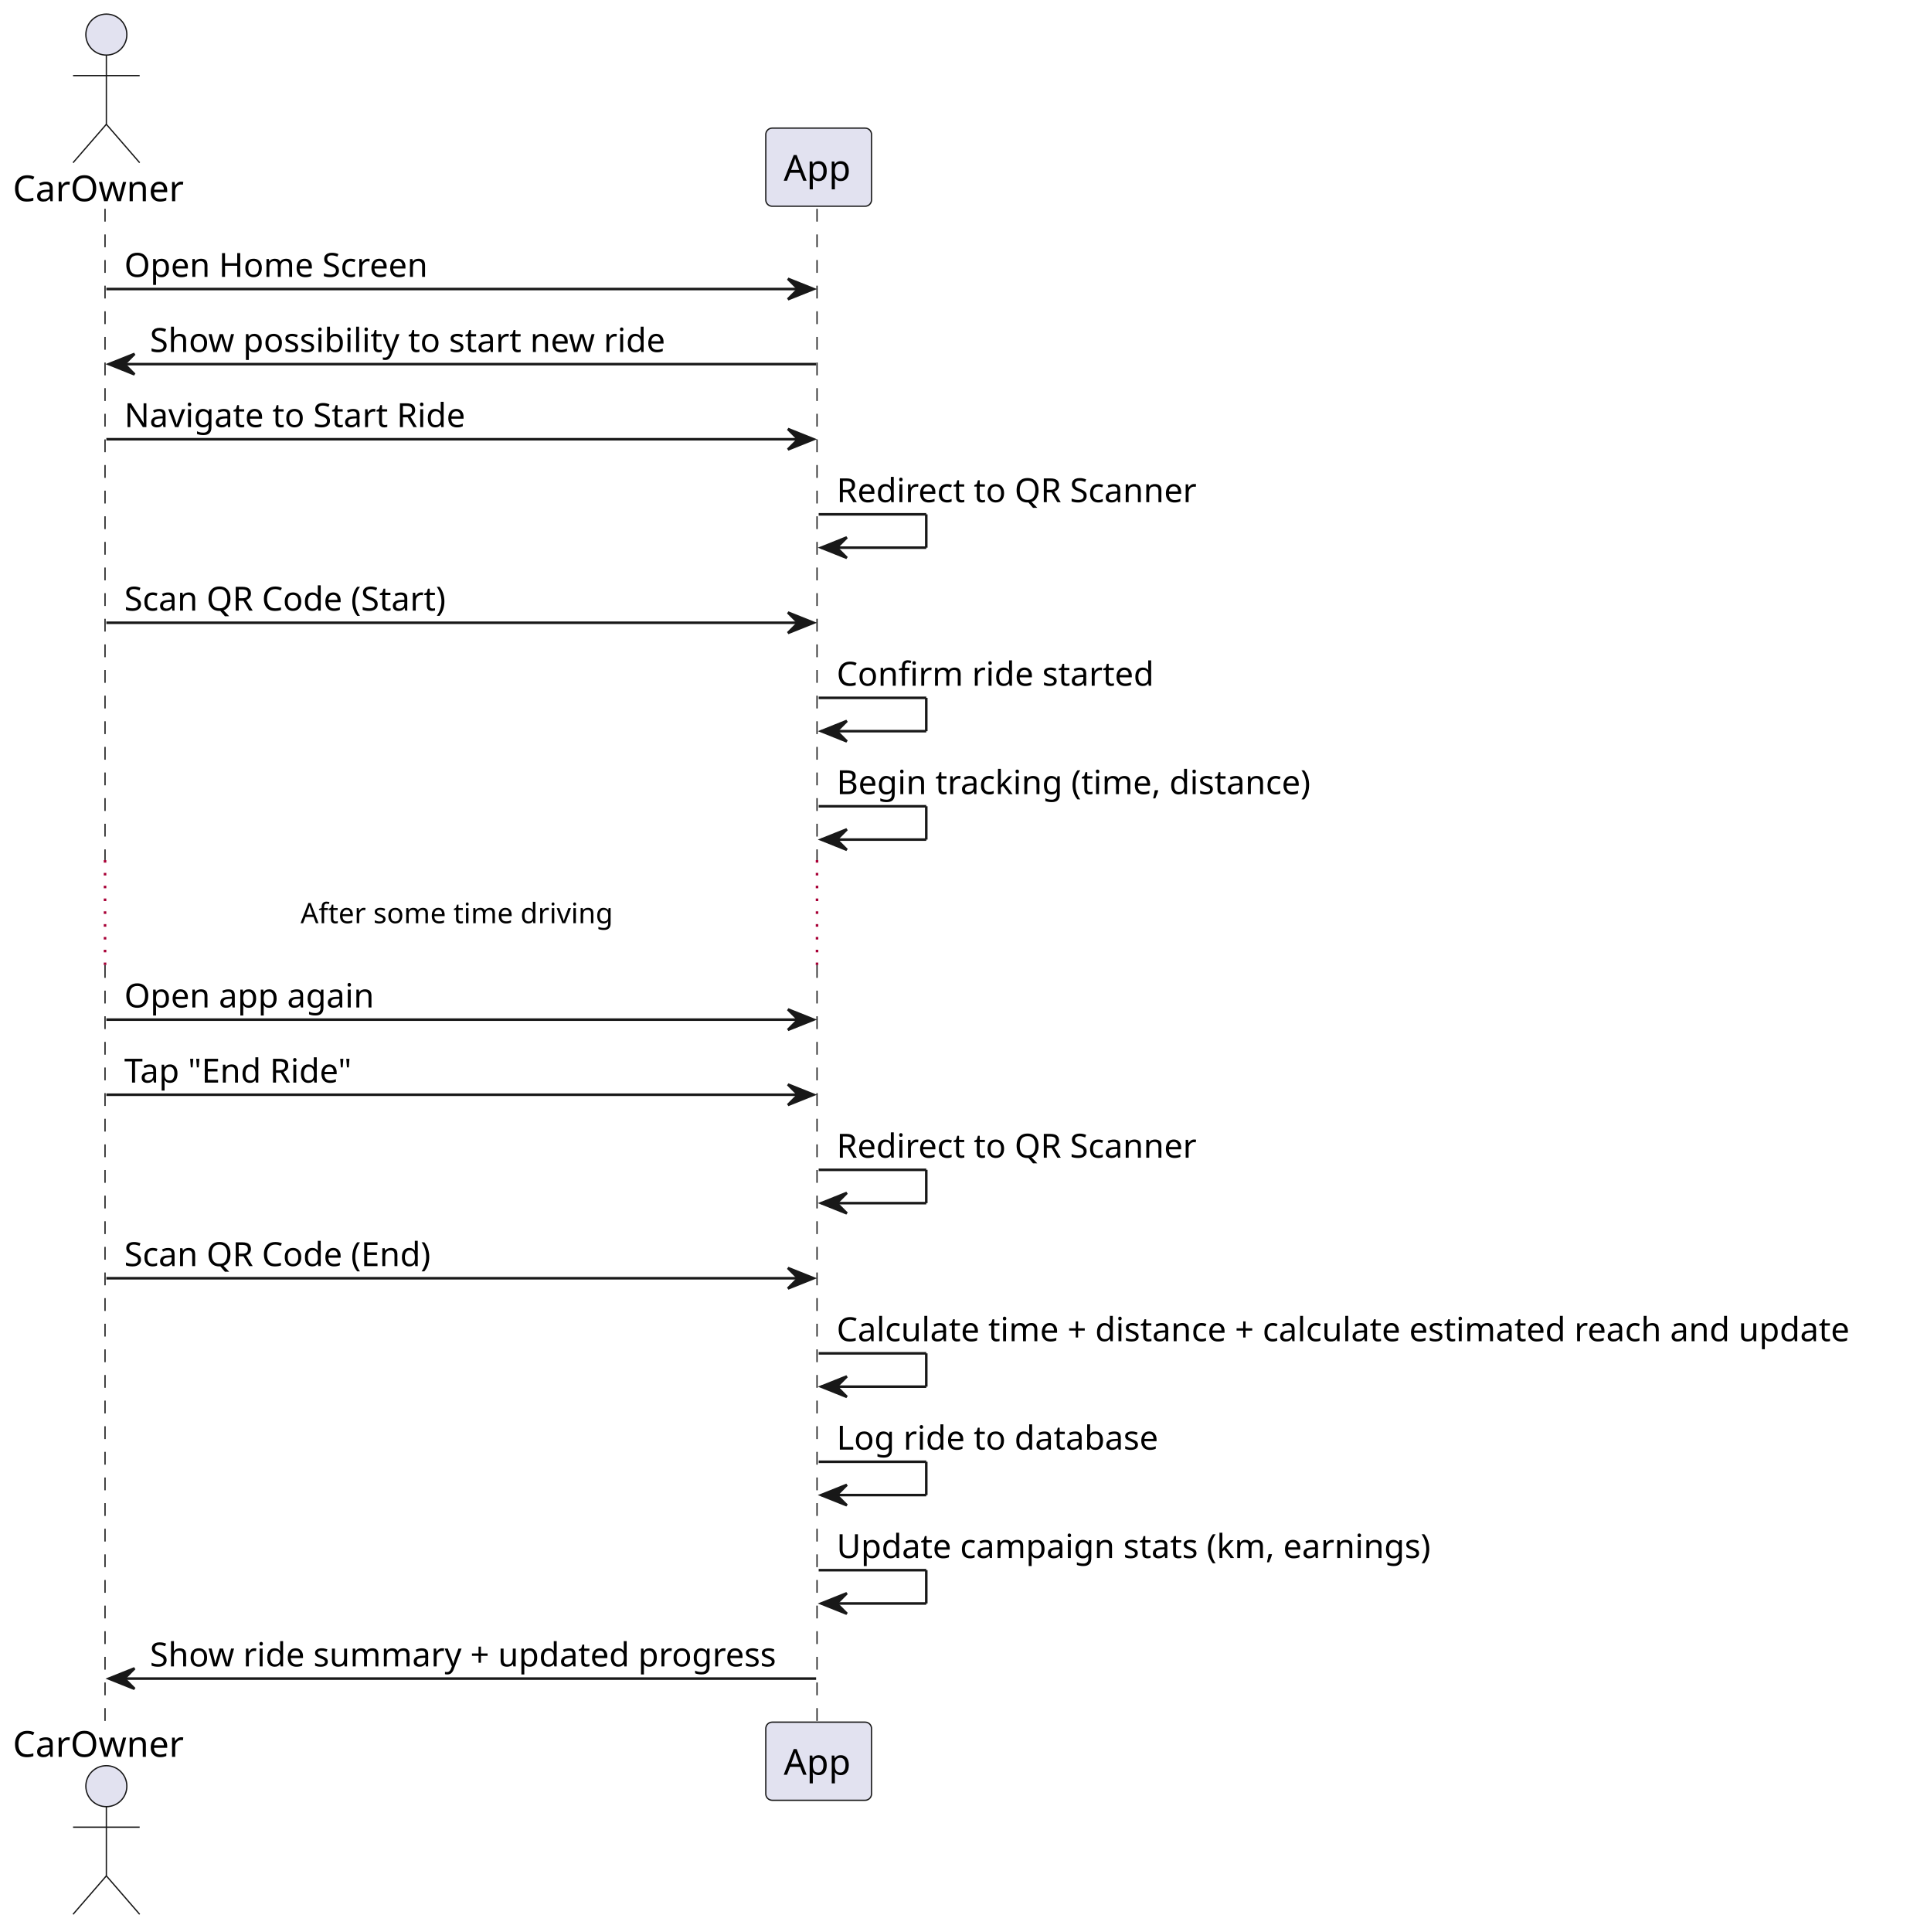
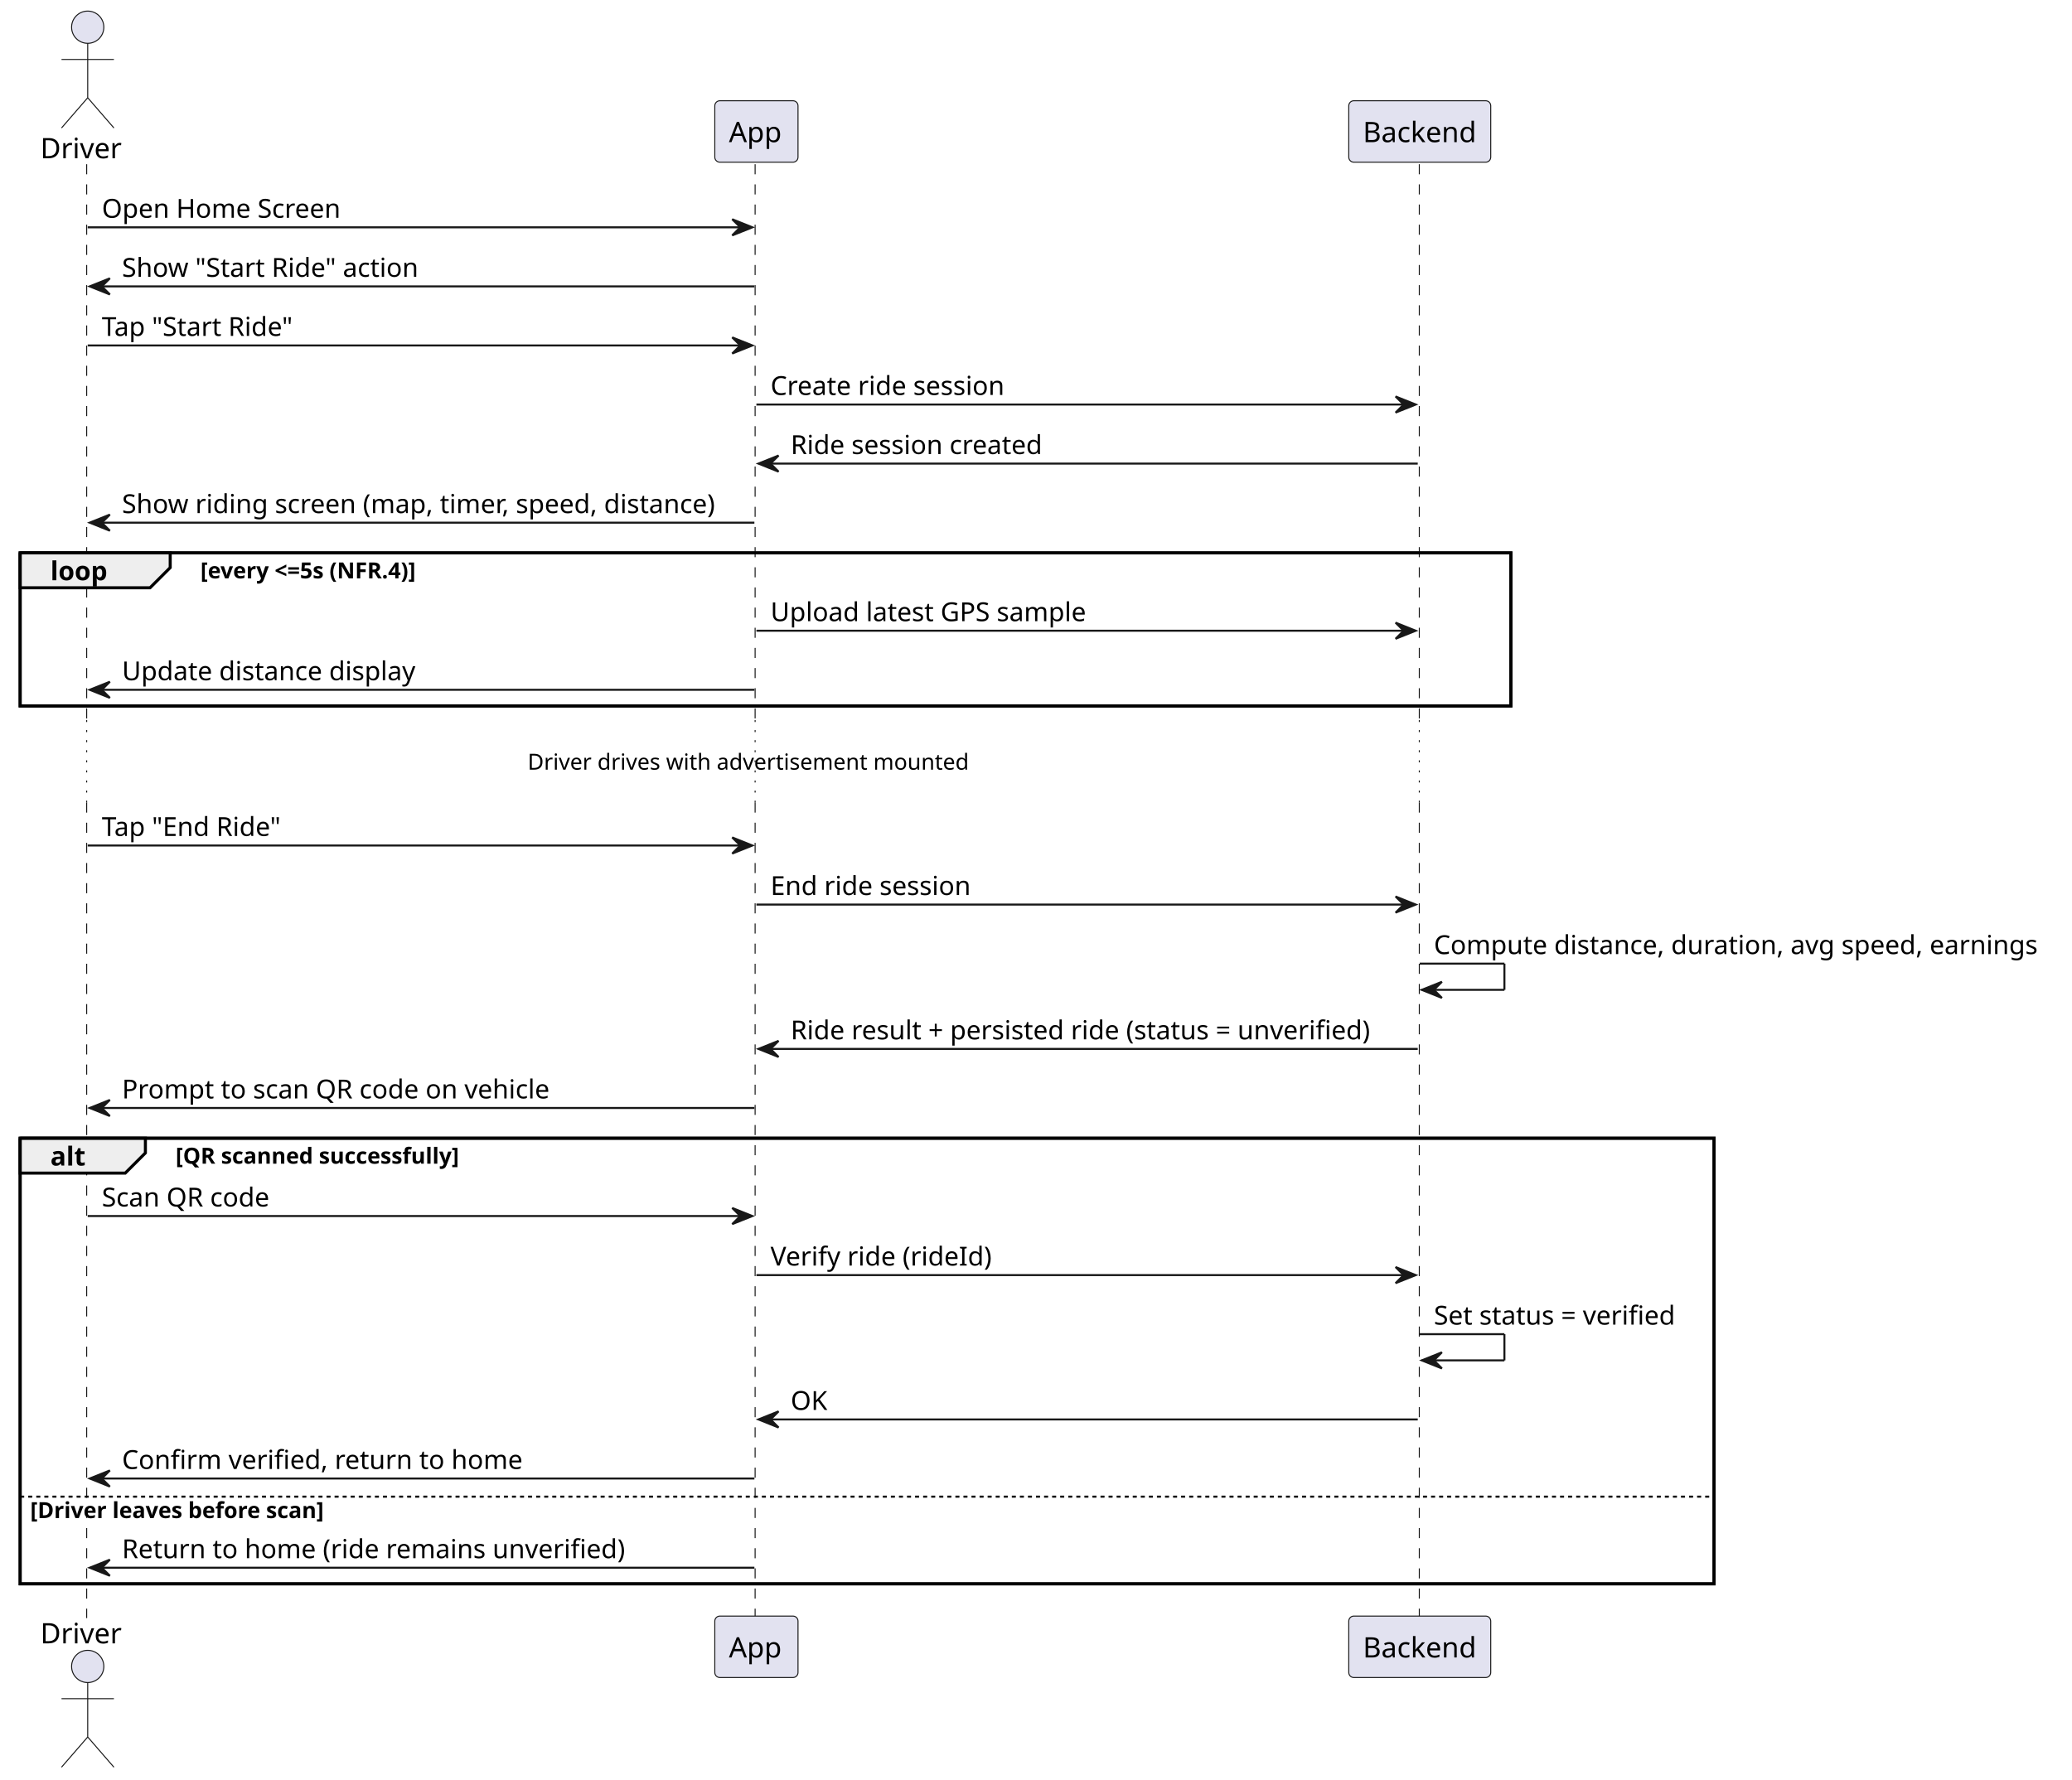
- <svg xmlns="http://www.w3.org/2000/svg" contentStyleType="text/css" height="754px" preserveAspectRatio="none" style="width:748px;height:754px;background:#FFFFFF;" version="1.1" viewBox="0 0 748 754" width="748px" zoomAndPan="magnify">
+ <svg xmlns="http://www.w3.org/2000/svg" contentStyleType="text/css" data-diagram-type="SEQUENCE" height="883px" preserveAspectRatio="none" style="width:1028px;height:883px;background:#FFFFFF;" version="1.1" viewBox="0 0 1028 883" width="1028px" zoomAndPan="magnify">
  <defs />
  <g>
-     <line style="stroke:#181818;stroke-width:0.5;stroke-dasharray:5.0,5.0;" x1="41" x2="41" y1="81.488" y2="335.662" />
-     <line style="stroke:#A80036;stroke-width:1.0;stroke-dasharray:1.0,4.0;" x1="41" x2="41" y1="335.662" y2="376.617" />
-     <line style="stroke:#181818;stroke-width:0.5;stroke-dasharray:5.0,5.0;" x1="41" x2="41" y1="376.617" y2="673.102" />
-     <line style="stroke:#181818;stroke-width:0.5;stroke-dasharray:5.0,5.0;" x1="318.912" x2="318.912" y1="81.488" y2="335.662" />
-     <line style="stroke:#A80036;stroke-width:1.0;stroke-dasharray:1.0,4.0;" x1="318.912" x2="318.912" y1="335.662" y2="376.617" />
-     <line style="stroke:#181818;stroke-width:0.5;stroke-dasharray:5.0,5.0;" x1="318.912" x2="318.912" y1="376.617" y2="673.102" />
-     <text fill="#000000" font-family="sans-serif" font-size="14" lengthAdjust="spacing" textLength="67.026" x="5" y="78.535">CarOwner</text>
-     <ellipse cx="41.513" cy="13.5" fill="#E2E2F0" rx="8" ry="8" style="stroke:#181818;stroke-width:0.5;" />
-     <path d="M41.513,21.5 L41.513,48.5 M28.513,29.5 L54.513,29.5 M41.513,48.5 L28.513,63.5 M41.513,48.5 L54.513,63.5 " fill="none" style="stroke:#181818;stroke-width:0.5;" />
-     <text fill="#000000" font-family="sans-serif" font-size="14" lengthAdjust="spacing" textLength="67.026" x="5" y="685.637">CarOwner</text>
-     <ellipse cx="41.513" cy="697.09" fill="#E2E2F0" rx="8" ry="8" style="stroke:#181818;stroke-width:0.5;" />
-     <path d="M41.513,705.09 L41.513,732.09 M28.513,713.09 L54.513,713.09 M41.513,732.09 L28.513,747.09 M41.513,732.09 L54.513,747.09 " fill="none" style="stroke:#181818;stroke-width:0.5;" />
-     <rect fill="#E2E2F0" height="30.488" rx="2.5" ry="2.5" style="stroke:#181818;stroke-width:0.5;" width="41.282" x="298.912" y="50" />
-     <text fill="#000000" font-family="sans-serif" font-size="14" lengthAdjust="spacing" textLength="27.282" x="305.912" y="70.535">App</text>
-     <rect fill="#E2E2F0" height="30.488" rx="2.5" ry="2.5" style="stroke:#181818;stroke-width:0.5;" width="41.282" x="298.912" y="672.102" />
-     <text fill="#000000" font-family="sans-serif" font-size="14" lengthAdjust="spacing" textLength="27.282" x="305.912" y="692.637">App</text>
-     <polygon fill="#181818" points="307.553,108.799,317.553,112.799,307.553,116.799,311.553,112.799" style="stroke:#181818;stroke-width:1.0;" />
-     <line style="stroke:#181818;stroke-width:1.0;" x1="41.513" x2="313.553" y1="112.799" y2="112.799" />
-     <text fill="#000000" font-family="sans-serif" font-size="13" lengthAdjust="spacing" textLength="120.269" x="48.513" y="108.057">Open Home Screen</text>
-     <polygon fill="#181818" points="52.513,138.109,42.513,142.109,52.513,146.109,48.513,142.109" style="stroke:#181818;stroke-width:1.0;" />
-     <line style="stroke:#181818;stroke-width:1.0;" x1="46.513" x2="318.553" y1="142.109" y2="142.109" />
-     <text fill="#000000" font-family="sans-serif" font-size="13" lengthAdjust="spacing" textLength="209.454" x="58.513" y="137.367">Show possibility to start new ride</text>
-     <polygon fill="#181818" points="307.553,167.42,317.553,171.42,307.553,175.42,311.553,171.42" style="stroke:#181818;stroke-width:1.0;" />
-     <line style="stroke:#181818;stroke-width:1.0;" x1="41.513" x2="313.553" y1="171.42" y2="171.42" />
-     <text fill="#000000" font-family="sans-serif" font-size="13" lengthAdjust="spacing" textLength="136.475" x="48.513" y="166.678">Navigate to Start Ride</text>
-     <line style="stroke:#181818;stroke-width:1.0;" x1="319.553" x2="361.553" y1="200.731" y2="200.731" />
-     <line style="stroke:#181818;stroke-width:1.0;" x1="361.553" x2="361.553" y1="200.731" y2="213.731" />
-     <line style="stroke:#181818;stroke-width:1.0;" x1="320.553" x2="361.553" y1="213.731" y2="213.731" />
-     <polygon fill="#181818" points="330.553,209.731,320.553,213.731,330.553,217.731,326.553,213.731" style="stroke:#181818;stroke-width:1.0;" />
-     <text fill="#000000" font-family="sans-serif" font-size="13" lengthAdjust="spacing" textLength="144.53" x="326.553" y="195.988">Redirect to QR Scanner</text>
-     <polygon fill="#181818" points="307.553,239.041,317.553,243.041,307.553,247.041,311.553,243.041" style="stroke:#181818;stroke-width:1.0;" />
-     <line style="stroke:#181818;stroke-width:1.0;" x1="41.513" x2="313.553" y1="243.041" y2="243.041" />
-     <text fill="#000000" font-family="sans-serif" font-size="13" lengthAdjust="spacing" textLength="129.651" x="48.513" y="238.299">Scan QR Code (Start)</text>
-     <line style="stroke:#181818;stroke-width:1.0;" x1="319.553" x2="361.553" y1="272.352" y2="272.352" />
-     <line style="stroke:#181818;stroke-width:1.0;" x1="361.553" x2="361.553" y1="272.352" y2="285.352" />
-     <line style="stroke:#181818;stroke-width:1.0;" x1="320.553" x2="361.553" y1="285.352" y2="285.352" />
-     <polygon fill="#181818" points="330.553,281.352,320.553,285.352,330.553,289.352,326.553,285.352" style="stroke:#181818;stroke-width:1.0;" />
-     <text fill="#000000" font-family="sans-serif" font-size="13" lengthAdjust="spacing" textLength="128.045" x="326.553" y="267.609">Confirm ride started</text>
-     <line style="stroke:#181818;stroke-width:1.0;" x1="319.553" x2="361.553" y1="314.662" y2="314.662" />
-     <line style="stroke:#181818;stroke-width:1.0;" x1="361.553" x2="361.553" y1="314.662" y2="327.662" />
-     <line style="stroke:#181818;stroke-width:1.0;" x1="320.553" x2="361.553" y1="327.662" y2="327.662" />
-     <polygon fill="#181818" points="330.553,323.662,320.553,327.662,330.553,331.662,326.553,327.662" style="stroke:#181818;stroke-width:1.0;" />
-     <text fill="#000000" font-family="sans-serif" font-size="13" lengthAdjust="spacing" textLength="191.686" x="326.553" y="309.92">Begin tracking (time, distance)</text>
-     <text fill="#000000" font-family="sans-serif" font-size="11" lengthAdjust="spacing" textLength="126.436" x="117.315" y="360.297">After some time driving</text>
-     <polygon fill="#181818" points="307.553,393.928,317.553,397.928,307.553,401.928,311.553,397.928" style="stroke:#181818;stroke-width:1.0;" />
-     <line style="stroke:#181818;stroke-width:1.0;" x1="41.513" x2="313.553" y1="397.928" y2="397.928" />
-     <text fill="#000000" font-family="sans-serif" font-size="13" lengthAdjust="spacing" textLength="99.652" x="48.513" y="393.185">Open app again</text>
-     <polygon fill="#181818" points="307.553,423.238,317.553,427.238,307.553,431.238,311.553,427.238" style="stroke:#181818;stroke-width:1.0;" />
-     <line style="stroke:#181818;stroke-width:1.0;" x1="41.513" x2="313.553" y1="427.238" y2="427.238" />
-     <text fill="#000000" font-family="sans-serif" font-size="13" lengthAdjust="spacing" textLength="92.219" x="48.513" y="422.496">Tap "End Ride"</text>
-     <line style="stroke:#181818;stroke-width:1.0;" x1="319.553" x2="361.553" y1="456.549" y2="456.549" />
-     <line style="stroke:#181818;stroke-width:1.0;" x1="361.553" x2="361.553" y1="456.549" y2="469.549" />
-     <line style="stroke:#181818;stroke-width:1.0;" x1="320.553" x2="361.553" y1="469.549" y2="469.549" />
-     <polygon fill="#181818" points="330.553,465.549,320.553,469.549,330.553,473.549,326.553,469.549" style="stroke:#181818;stroke-width:1.0;" />
-     <text fill="#000000" font-family="sans-serif" font-size="13" lengthAdjust="spacing" textLength="144.53" x="326.553" y="451.807">Redirect to QR Scanner</text>
-     <polygon fill="#181818" points="307.553,494.859,317.553,498.859,307.553,502.859,311.553,498.859" style="stroke:#181818;stroke-width:1.0;" />
-     <line style="stroke:#181818;stroke-width:1.0;" x1="41.513" x2="313.553" y1="498.859" y2="498.859" />
-     <text fill="#000000" font-family="sans-serif" font-size="13" lengthAdjust="spacing" textLength="123.722" x="48.513" y="494.117">Scan QR Code (End)</text>
-     <line style="stroke:#181818;stroke-width:1.0;" x1="319.553" x2="361.553" y1="528.17" y2="528.17" />
-     <line style="stroke:#181818;stroke-width:1.0;" x1="361.553" x2="361.553" y1="528.17" y2="541.17" />
-     <line style="stroke:#181818;stroke-width:1.0;" x1="320.553" x2="361.553" y1="541.17" y2="541.17" />
-     <polygon fill="#181818" points="330.553,537.17,320.553,541.17,330.553,545.17,326.553,541.17" style="stroke:#181818;stroke-width:1.0;" />
-     <text fill="#000000" font-family="sans-serif" font-size="13" lengthAdjust="spacing" textLength="415.035" x="326.553" y="523.428">Calculate time + distance + calculate estimated reach and update</text>
-     <line style="stroke:#181818;stroke-width:1.0;" x1="319.553" x2="361.553" y1="570.481" y2="570.481" />
-     <line style="stroke:#181818;stroke-width:1.0;" x1="361.553" x2="361.553" y1="570.481" y2="583.481" />
-     <line style="stroke:#181818;stroke-width:1.0;" x1="320.553" x2="361.553" y1="583.481" y2="583.481" />
-     <polygon fill="#181818" points="330.553,579.481,320.553,583.481,330.553,587.481,326.553,583.481" style="stroke:#181818;stroke-width:1.0;" />
-     <text fill="#000000" font-family="sans-serif" font-size="13" lengthAdjust="spacing" textLength="129.346" x="326.553" y="565.738">Log ride to database</text>
-     <line style="stroke:#181818;stroke-width:1.0;" x1="319.553" x2="361.553" y1="612.791" y2="612.791" />
-     <line style="stroke:#181818;stroke-width:1.0;" x1="361.553" x2="361.553" y1="612.791" y2="625.791" />
-     <line style="stroke:#181818;stroke-width:1.0;" x1="320.553" x2="361.553" y1="625.791" y2="625.791" />
-     <polygon fill="#181818" points="330.553,621.791,320.553,625.791,330.553,629.791,326.553,625.791" style="stroke:#181818;stroke-width:1.0;" />
-     <text fill="#000000" font-family="sans-serif" font-size="13" lengthAdjust="spacing" textLength="239.205" x="326.553" y="608.049">Update campaign stats (km, earnings)</text>
-     <polygon fill="#181818" points="52.513,651.102,42.513,655.102,52.513,659.102,48.513,655.102" style="stroke:#181818;stroke-width:1.0;" />
-     <line style="stroke:#181818;stroke-width:1.0;" x1="46.513" x2="318.553" y1="655.102" y2="655.102" />
-     <text fill="#000000" font-family="sans-serif" font-size="13" lengthAdjust="spacing" textLength="254.04" x="58.513" y="650.359">Show ride summary + updated progress</text>
+     <rect fill="none" height="75.932" style="stroke:#000000;stroke-width:1.5;" width="739.616" x="10" y="274.352" />
+     <rect fill="none" height="221.129" style="stroke:#000000;stroke-width:1.5;" width="840.414" x="10" y="564.791" />
+     <g class="participant-lifeline" data-entity-uid="part1" data-qualified-name="Driver" id="part1-lifeline">
+       <g>
+         <rect fill="#000000" fill-opacity="0" height="275.795" width="8" x="39.518" y="81.488" />
+         <line style="stroke:#181818;stroke-width:0.5;stroke-dasharray:5,5;" x1="43" x2="43" y1="81.488" y2="357.283" />
+       </g>
+       <line style="stroke:#181818;stroke-width:0.5;stroke-dasharray:1,4;" x1="43" x2="43" y1="357.283" y2="398.238" />
+       <g>
+         <rect fill="#000000" fill-opacity="0" height="404.682" width="8" x="39.518" y="398.238" />
+         <line style="stroke:#181818;stroke-width:0.5;stroke-dasharray:5,5;" x1="43" x2="43" y1="398.238" y2="802.92" />
+       </g>
+     </g>
+     <g class="participant-lifeline" data-entity-uid="part2" data-qualified-name="App" id="part2-lifeline">
+       <g>
+         <rect fill="#000000" fill-opacity="0" height="275.795" width="8" x="371.284" y="81.488" />
+         <line style="stroke:#181818;stroke-width:0.5;stroke-dasharray:5,5;" x1="374.643" x2="374.643" y1="81.488" y2="357.283" />
+       </g>
+       <line style="stroke:#181818;stroke-width:0.5;stroke-dasharray:1,4;" x1="374.643" x2="374.643" y1="357.283" y2="398.238" />
+       <g>
+         <rect fill="#000000" fill-opacity="0" height="404.682" width="8" x="371.284" y="398.238" />
+         <line style="stroke:#181818;stroke-width:0.5;stroke-dasharray:5,5;" x1="374.643" x2="374.643" y1="398.238" y2="802.92" />
+       </g>
+     </g>
+     <g class="participant-lifeline" data-entity-uid="part3" data-qualified-name="Backend" id="part3-lifeline">
+       <g>
+         <rect fill="#000000" fill-opacity="0" height="275.795" width="8" x="700.397" y="81.488" />
+         <line style="stroke:#181818;stroke-width:0.5;stroke-dasharray:5,5;" x1="704.178" x2="704.178" y1="81.488" y2="357.283" />
+       </g>
+       <line style="stroke:#181818;stroke-width:0.5;stroke-dasharray:1,4;" x1="704.178" x2="704.178" y1="357.283" y2="398.238" />
+       <g>
+         <rect fill="#000000" fill-opacity="0" height="404.682" width="8" x="700.397" y="398.238" />
+         <line style="stroke:#181818;stroke-width:0.5;stroke-dasharray:5,5;" x1="704.178" x2="704.178" y1="398.238" y2="802.92" />
+       </g>
+     </g>
+     <g class="participant participant-head" data-entity-uid="part1" data-qualified-name="Driver" id="part1-head">
+       <text fill="#000000" font-family="sans-serif" font-size="14" lengthAdjust="spacing" textLength="41.036" x="20" y="78.535">Driver</text>
+       <ellipse cx="43.518" cy="13.5" fill="#E2E2F0" rx="8" ry="8" style="stroke:#181818;stroke-width:0.5;" />
+       <path d="M43.518,21.5 L43.518,48.5 M30.518,29.5 L56.518,29.5 M43.518,48.5 L30.518,63.5 M43.518,48.5 L56.518,63.5" fill="none" style="stroke:#181818;stroke-width:0.5;" />
+     </g>
+     <g class="participant participant-tail" data-entity-uid="part1" data-qualified-name="Driver" id="part1-tail">
+       <text fill="#000000" font-family="sans-serif" font-size="14" lengthAdjust="spacing" textLength="41.036" x="20" y="815.455">Driver</text>
+       <ellipse cx="43.518" cy="826.908" fill="#E2E2F0" rx="8" ry="8" style="stroke:#181818;stroke-width:0.5;" />
+       <path d="M43.518,834.908 L43.518,861.908 M30.518,842.908 L56.518,842.908 M43.518,861.908 L30.518,876.908 M43.518,861.908 L56.518,876.908" fill="none" style="stroke:#181818;stroke-width:0.5;" />
+     </g>
+     <g class="participant participant-head" data-entity-uid="part2" data-qualified-name="App" id="part2-head">
+       <rect fill="#E2E2F0" height="30.488" rx="2.5" ry="2.5" style="stroke:#181818;stroke-width:0.5;" width="41.282" x="354.643" y="50" />
+       <text fill="#000000" font-family="sans-serif" font-size="14" lengthAdjust="spacing" textLength="27.282" x="361.643" y="70.535">App</text>
+     </g>
+     <g class="participant participant-tail" data-entity-uid="part2" data-qualified-name="App" id="part2-tail">
+       <rect fill="#E2E2F0" height="30.488" rx="2.5" ry="2.5" style="stroke:#181818;stroke-width:0.5;" width="41.282" x="354.643" y="801.92" />
+       <text fill="#000000" font-family="sans-serif" font-size="14" lengthAdjust="spacing" textLength="27.282" x="361.643" y="822.455">App</text>
+     </g>
+     <g class="participant participant-head" data-entity-uid="part3" data-qualified-name="Backend" id="part3-head">
+       <rect fill="#E2E2F0" height="30.488" rx="2.5" ry="2.5" style="stroke:#181818;stroke-width:0.5;" width="70.438" x="669.178" y="50" />
+       <text fill="#000000" font-family="sans-serif" font-size="14" lengthAdjust="spacing" textLength="56.438" x="676.178" y="70.535">Backend</text>
+     </g>
+     <g class="participant participant-tail" data-entity-uid="part3" data-qualified-name="Backend" id="part3-tail">
+       <rect fill="#E2E2F0" height="30.488" rx="2.5" ry="2.5" style="stroke:#181818;stroke-width:0.5;" width="70.438" x="669.178" y="801.92" />
+       <text fill="#000000" font-family="sans-serif" font-size="14" lengthAdjust="spacing" textLength="56.438" x="676.178" y="822.455">Backend</text>
+     </g>
+     <g class="message" data-entity-1="part1" data-entity-2="part2" id="msg1">
+       <polygon fill="#181818" points="363.284,108.799,373.284,112.799,363.284,116.799,367.284,112.799" style="stroke:#181818;stroke-width:1;" />
+       <line style="stroke:#181818;stroke-width:1;" x1="43.518" x2="369.284" y1="112.799" y2="112.799" />
+       <text fill="#000000" font-family="sans-serif" font-size="13" lengthAdjust="spacing" textLength="120.269" x="50.518" y="108.057">Open Home Screen</text>
+     </g>
+     <g class="message" data-entity-1="part2" data-entity-2="part1" id="msg2">
+       <polygon fill="#181818" points="54.518,138.109,44.518,142.109,54.518,146.109,50.518,142.109" style="stroke:#181818;stroke-width:1;" />
+       <line style="stroke:#181818;stroke-width:1;" x1="48.518" x2="374.284" y1="142.109" y2="142.109" />
+       <text fill="#000000" font-family="sans-serif" font-size="13" lengthAdjust="spacing" textLength="150.262" x="60.518" y="137.367">Show "Start Ride" action</text>
+     </g>
+     <g class="message" data-entity-1="part1" data-entity-2="part2" id="msg3">
+       <polygon fill="#181818" points="363.284,167.42,373.284,171.42,363.284,175.42,367.284,171.42" style="stroke:#181818;stroke-width:1;" />
+       <line style="stroke:#181818;stroke-width:1;" x1="43.518" x2="369.284" y1="171.42" y2="171.42" />
+       <text fill="#000000" font-family="sans-serif" font-size="13" lengthAdjust="spacing" textLength="98.147" x="50.518" y="166.678">Tap "Start Ride"</text>
+     </g>
+     <g class="message" data-entity-1="part2" data-entity-2="part3" id="msg4">
+       <polygon fill="#181818" points="692.397,196.731,702.397,200.731,692.397,204.731,696.397,200.731" style="stroke:#181818;stroke-width:1;" />
+       <line style="stroke:#181818;stroke-width:1;" x1="375.284" x2="698.397" y1="200.731" y2="200.731" />
+       <text fill="#000000" font-family="sans-serif" font-size="13" lengthAdjust="spacing" textLength="120.504" x="382.284" y="195.988">Create ride session</text>
+     </g>
+     <g class="message" data-entity-1="part3" data-entity-2="part2" id="msg5">
+       <polygon fill="#181818" points="386.284,226.041,376.284,230.041,386.284,234.041,382.284,230.041" style="stroke:#181818;stroke-width:1;" />
+       <line style="stroke:#181818;stroke-width:1;" x1="380.284" x2="703.397" y1="230.041" y2="230.041" />
+       <text fill="#000000" font-family="sans-serif" font-size="13" lengthAdjust="spacing" textLength="129.251" x="392.284" y="225.299">Ride session created</text>
+     </g>
+     <g class="message" data-entity-1="part2" data-entity-2="part1" id="msg6">
+       <polygon fill="#181818" points="54.518,255.352,44.518,259.352,54.518,263.352,50.518,259.352" style="stroke:#181818;stroke-width:1;" />
+       <line style="stroke:#181818;stroke-width:1;" x1="48.518" x2="374.284" y1="259.352" y2="259.352" />
+       <text fill="#000000" font-family="sans-serif" font-size="13" lengthAdjust="spacing" textLength="307.766" x="60.518" y="254.609">Show riding screen (map, timer, speed, distance)</text>
+     </g>
+     <path d="M10,274.352 L84.447,274.352 L84.447,281.662 L74.447,291.662 L10,291.662 L10,274.352" fill="#EEEEEE" style="stroke:#000000;stroke-width:1.5;" />
+     <rect fill="none" height="75.932" style="stroke:#000000;stroke-width:1.5;" width="739.616" x="10" y="274.352" />
+     <text fill="#000000" font-family="sans-serif" font-size="13" font-weight="bold" lengthAdjust="spacing" textLength="29.447" x="25" y="287.92">loop</text>
+     <text fill="#000000" font-family="sans-serif" font-size="11" font-weight="bold" lengthAdjust="spacing" textLength="117.697" x="99.447" y="286.986">[every &lt;=5s (NFR.4)]</text>
+     <g class="message" data-entity-1="part2" data-entity-2="part3" id="msg7">
+       <polygon fill="#181818" points="692.397,308.973,702.397,312.973,692.397,316.973,696.397,312.973" style="stroke:#181818;stroke-width:1;" />
+       <line style="stroke:#181818;stroke-width:1;" x1="375.284" x2="698.397" y1="312.973" y2="312.973" />
+       <text fill="#000000" font-family="sans-serif" font-size="13" lengthAdjust="spacing" textLength="159.872" x="382.284" y="308.231">Upload latest GPS sample</text>
+     </g>
+     <g class="message" data-entity-1="part2" data-entity-2="part1" id="msg8">
+       <polygon fill="#181818" points="54.518,338.283,44.518,342.283,54.518,346.283,50.518,342.283" style="stroke:#181818;stroke-width:1;" />
+       <line style="stroke:#181818;stroke-width:1;" x1="48.518" x2="374.284" y1="342.283" y2="342.283" />
+       <text fill="#000000" font-family="sans-serif" font-size="13" lengthAdjust="spacing" textLength="149.938" x="60.518" y="337.541">Update distance display</text>
+     </g>
+     <text fill="#000000" font-family="sans-serif" font-size="11" lengthAdjust="spacing" textLength="224.329" x="261.793" y="381.918">Driver drives with advertisement mounted</text>
+     <g class="message" data-entity-1="part1" data-entity-2="part2" id="msg9">
+       <polygon fill="#181818" points="363.284,415.549,373.284,419.549,363.284,423.549,367.284,419.549" style="stroke:#181818;stroke-width:1;" />
+       <line style="stroke:#181818;stroke-width:1;" x1="43.518" x2="369.284" y1="419.549" y2="419.549" />
+       <text fill="#000000" font-family="sans-serif" font-size="13" lengthAdjust="spacing" textLength="92.219" x="50.518" y="414.807">Tap "End Ride"</text>
+     </g>
+     <g class="message" data-entity-1="part2" data-entity-2="part3" id="msg10">
+       <polygon fill="#181818" points="692.397,444.859,702.397,448.859,692.397,452.859,696.397,448.859" style="stroke:#181818;stroke-width:1;" />
+       <line style="stroke:#181818;stroke-width:1;" x1="375.284" x2="698.397" y1="448.859" y2="448.859" />
+       <text fill="#000000" font-family="sans-serif" font-size="13" lengthAdjust="spacing" textLength="102.959" x="382.284" y="444.117">End ride session</text>
+     </g>
+     <g class="message" data-entity-1="part3" data-entity-2="part3" id="msg11">
+       <line style="stroke:#181818;stroke-width:1;" x1="704.397" x2="746.397" y1="478.17" y2="478.17" />
+       <line style="stroke:#181818;stroke-width:1;" x1="746.397" x2="746.397" y1="478.17" y2="491.17" />
+       <line style="stroke:#181818;stroke-width:1;" x1="705.397" x2="746.397" y1="491.17" y2="491.17" />
+       <polygon fill="#181818" points="715.397,487.17,705.397,491.17,715.397,495.17,711.397,491.17" style="stroke:#181818;stroke-width:1;" />
+       <text fill="#000000" font-family="sans-serif" font-size="13" lengthAdjust="spacing" textLength="310.235" x="711.397" y="473.428">Compute distance, duration, avg speed, earnings</text>
+     </g>
+     <g class="message" data-entity-1="part3" data-entity-2="part2" id="msg12">
+       <polygon fill="#181818" points="386.284,516.481,376.284,520.481,386.284,524.481,382.284,520.481" style="stroke:#181818;stroke-width:1;" />
+       <line style="stroke:#181818;stroke-width:1;" x1="380.284" x2="703.397" y1="520.481" y2="520.481" />
+       <text fill="#000000" font-family="sans-serif" font-size="13" lengthAdjust="spacing" textLength="305.113" x="392.284" y="515.738">Ride result + persisted ride (status = unverified)</text>
+     </g>
+     <g class="message" data-entity-1="part2" data-entity-2="part1" id="msg13">
+       <polygon fill="#181818" points="54.518,545.791,44.518,549.791,54.518,553.791,50.518,549.791" style="stroke:#181818;stroke-width:1;" />
+       <line style="stroke:#181818;stroke-width:1;" x1="48.518" x2="374.284" y1="549.791" y2="549.791" />
+       <text fill="#000000" font-family="sans-serif" font-size="13" lengthAdjust="spacing" textLength="219.629" x="60.518" y="545.049">Prompt to scan QR code on vehicle</text>
+     </g>
+     <path d="M10,564.791 L72.139,564.791 L72.139,572.102 L62.139,582.102 L10,582.102 L10,564.791" fill="#EEEEEE" style="stroke:#000000;stroke-width:1.5;" />
+     <rect fill="none" height="221.129" style="stroke:#000000;stroke-width:1.5;" width="840.414" x="10" y="564.791" />
+     <text fill="#000000" font-family="sans-serif" font-size="13" font-weight="bold" lengthAdjust="spacing" textLength="17.139" x="25" y="578.359">alt</text>
+     <text fill="#000000" font-family="sans-serif" font-size="11" font-weight="bold" lengthAdjust="spacing" textLength="148.167" x="87.139" y="577.426">[QR scanned successfully]</text>
+     <g class="message" data-entity-1="part1" data-entity-2="part2" id="msg14">
+       <polygon fill="#181818" points="363.284,599.412,373.284,603.412,363.284,607.412,367.284,603.412" style="stroke:#181818;stroke-width:1;" />
+       <line style="stroke:#181818;stroke-width:1;" x1="43.518" x2="369.284" y1="603.412" y2="603.412" />
+       <text fill="#000000" font-family="sans-serif" font-size="13" lengthAdjust="spacing" textLength="85.522" x="50.518" y="598.67">Scan QR code</text>
+     </g>
+     <g class="message" data-entity-1="part2" data-entity-2="part3" id="msg15">
+       <polygon fill="#181818" points="692.397,628.723,702.397,632.723,692.397,636.723,696.397,632.723" style="stroke:#181818;stroke-width:1;" />
+       <line style="stroke:#181818;stroke-width:1;" x1="375.284" x2="698.397" y1="632.723" y2="632.723" />
+       <text fill="#000000" font-family="sans-serif" font-size="13" lengthAdjust="spacing" textLength="114.004" x="382.284" y="627.981">Verify ride (rideId)</text>
+     </g>
+     <g class="message" data-entity-1="part3" data-entity-2="part3" id="msg16">
+       <line style="stroke:#181818;stroke-width:1;" x1="704.397" x2="746.397" y1="662.033" y2="662.033" />
+       <line style="stroke:#181818;stroke-width:1;" x1="746.397" x2="746.397" y1="662.033" y2="675.033" />
+       <line style="stroke:#181818;stroke-width:1;" x1="705.397" x2="746.397" y1="675.033" y2="675.033" />
+       <polygon fill="#181818" points="715.397,671.033,705.397,675.033,715.397,679.033,711.397,675.033" style="stroke:#181818;stroke-width:1;" />
+       <text fill="#000000" font-family="sans-serif" font-size="13" lengthAdjust="spacing" textLength="127.017" x="711.397" y="657.291">Set status = verified</text>
+     </g>
+     <g class="message" data-entity-1="part3" data-entity-2="part2" id="msg17">
+       <polygon fill="#181818" points="386.284,700.344,376.284,704.344,386.284,708.344,382.284,704.344" style="stroke:#181818;stroke-width:1;" />
+       <line style="stroke:#181818;stroke-width:1;" x1="380.284" x2="703.397" y1="704.344" y2="704.344" />
+       <text fill="#000000" font-family="sans-serif" font-size="13" lengthAdjust="spacing" textLength="18.586" x="392.284" y="699.602">OK</text>
+     </g>
+     <g class="message" data-entity-1="part2" data-entity-2="part1" id="msg18">
+       <polygon fill="#181818" points="54.518,729.654,44.518,733.654,54.518,737.654,50.518,733.654" style="stroke:#181818;stroke-width:1;" />
+       <line style="stroke:#181818;stroke-width:1;" x1="48.518" x2="374.284" y1="733.654" y2="733.654" />
+       <text fill="#000000" font-family="sans-serif" font-size="13" lengthAdjust="spacing" textLength="205.778" x="60.518" y="728.912">Confirm verified, return to home</text>
+     </g>
+     <line style="stroke:#000000;stroke-width:1;stroke-dasharray:2,2;" x1="10" x2="850.414" y1="742.654" y2="742.654" />
+     <text fill="#000000" font-family="sans-serif" font-size="11" font-weight="bold" lengthAdjust="spacing" textLength="152.512" x="15" y="753.289">[Driver leaves before scan]</text>
+     <g class="message" data-entity-1="part2" data-entity-2="part1" id="msg19">
+       <polygon fill="#181818" points="54.518,773.92,44.518,777.92,54.518,781.92,50.518,777.92" style="stroke:#181818;stroke-width:1;" />
+       <line style="stroke:#181818;stroke-width:1;" x1="48.518" x2="374.284" y1="777.92" y2="777.92" />
+       <text fill="#000000" font-family="sans-serif" font-size="13" lengthAdjust="spacing" textLength="257.061" x="60.518" y="773.178">Return to home (ride remains unverified)</text>
+     </g>
  </g>
</svg>
